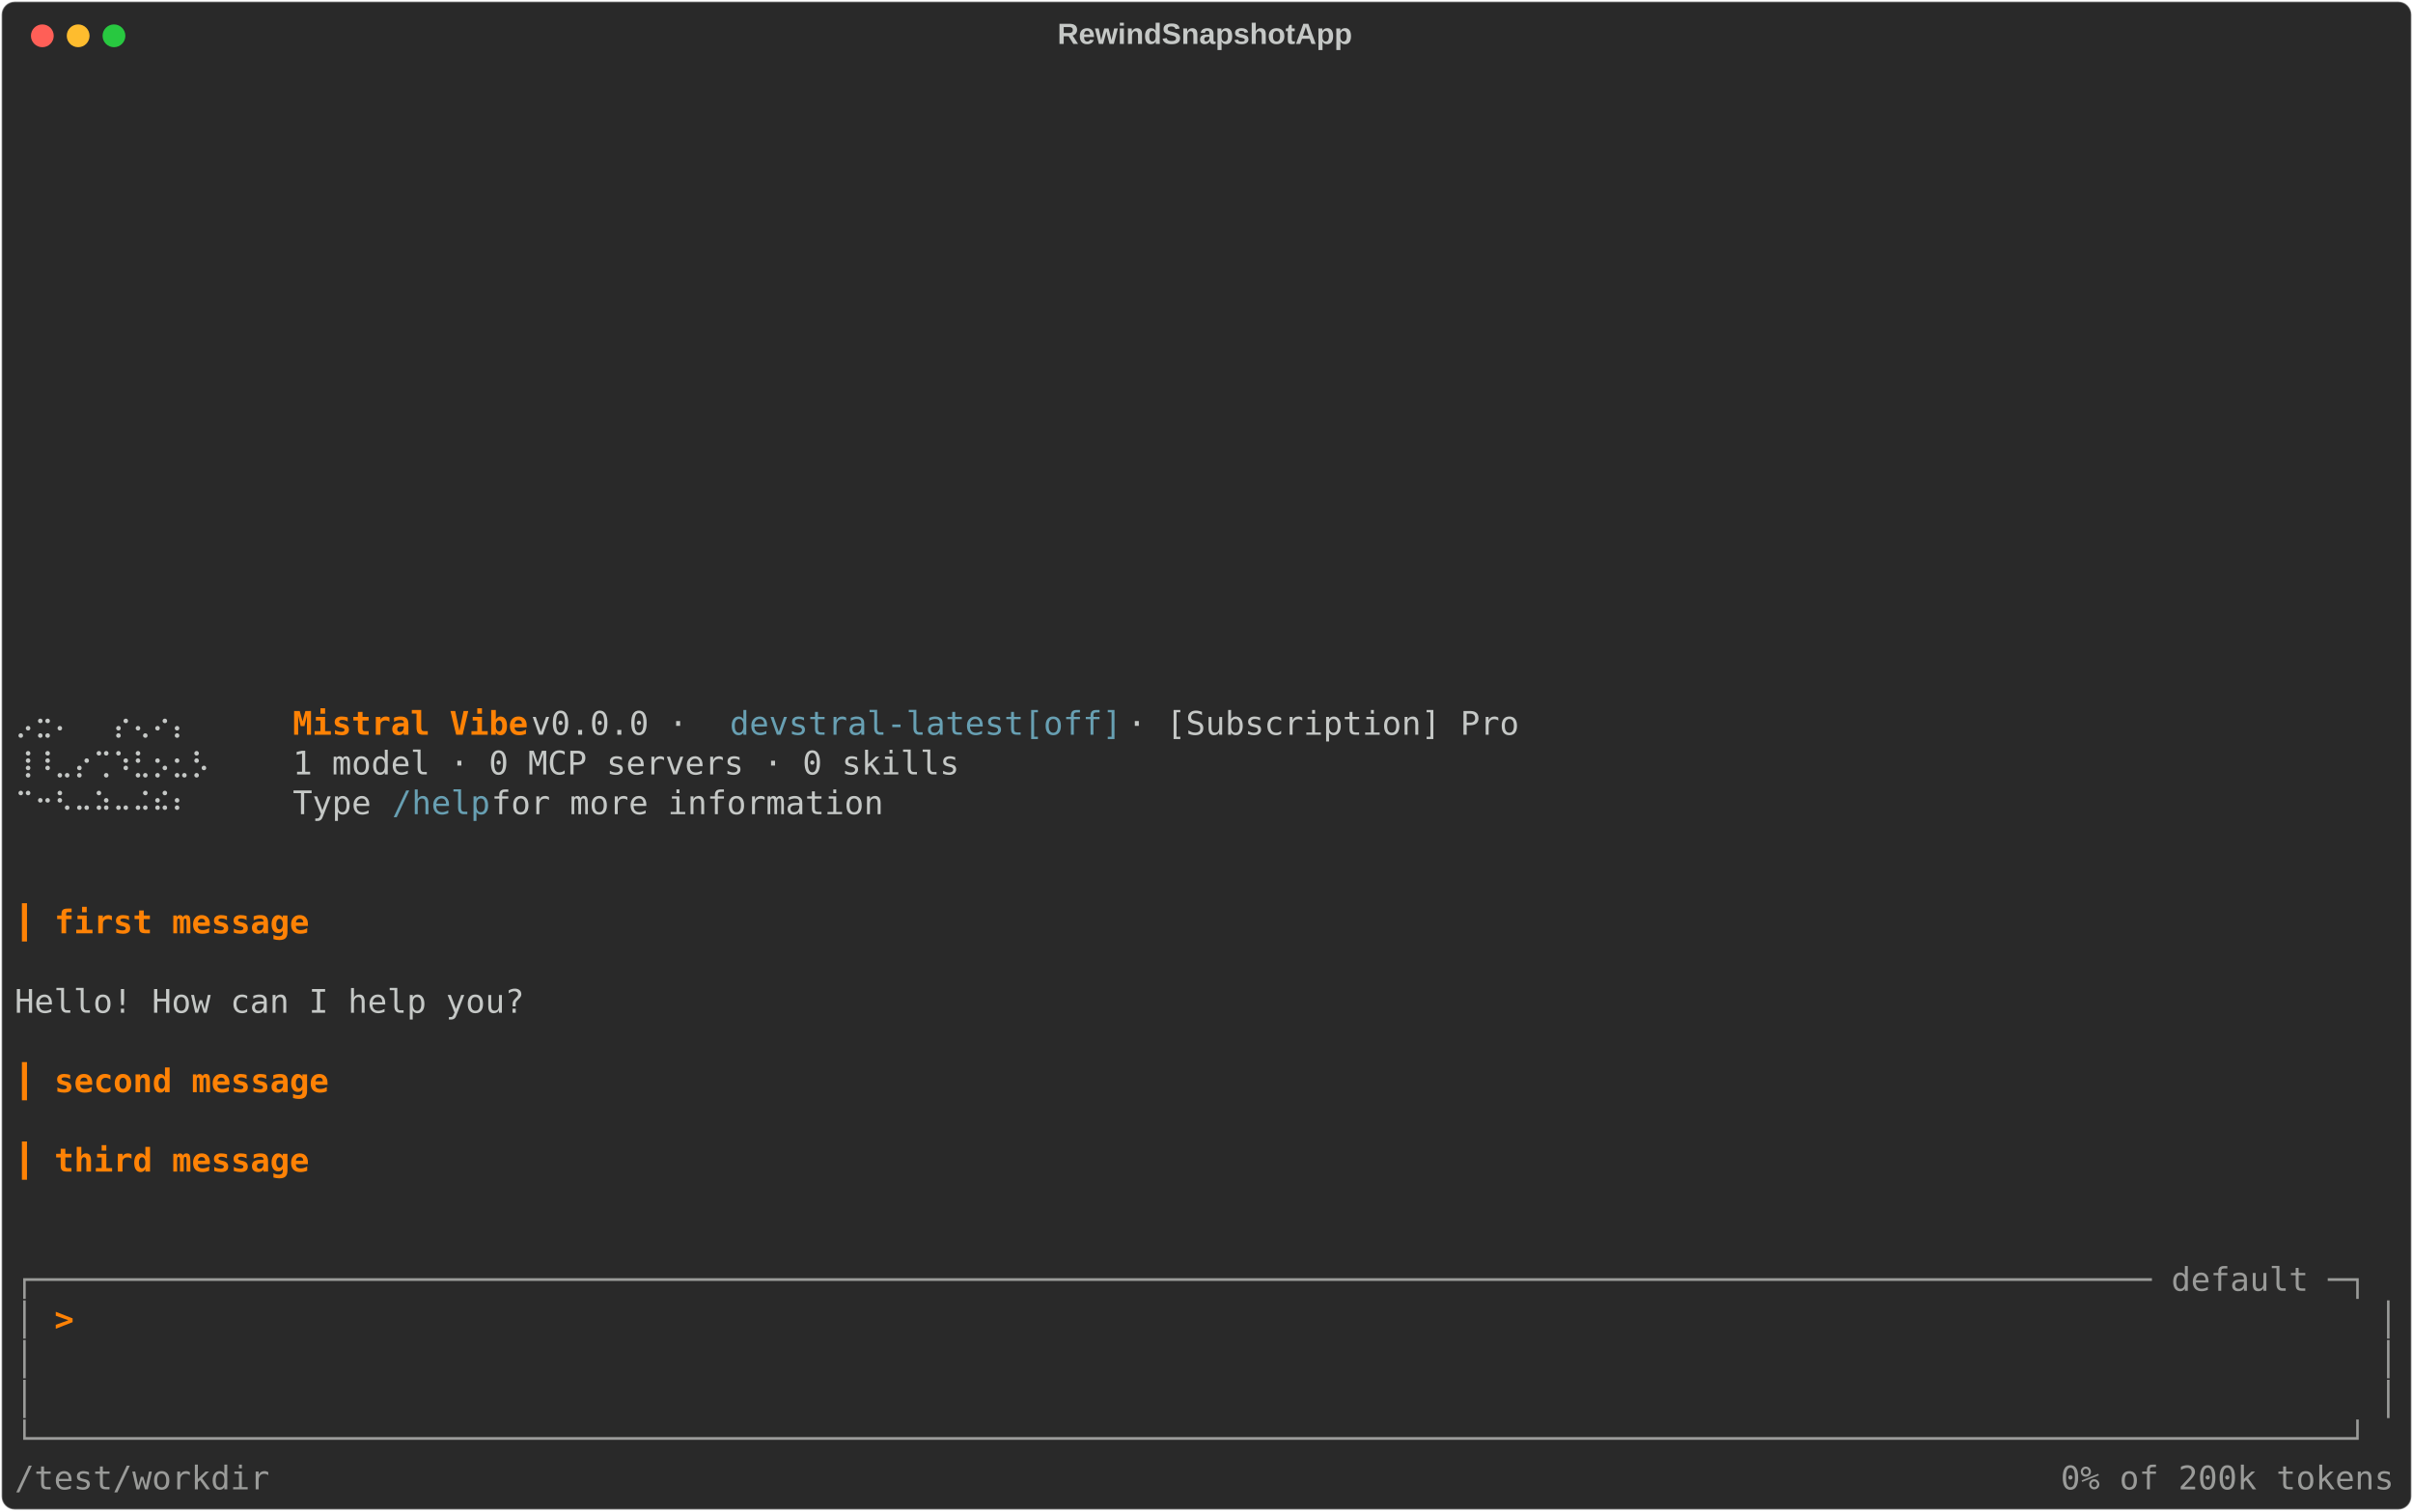
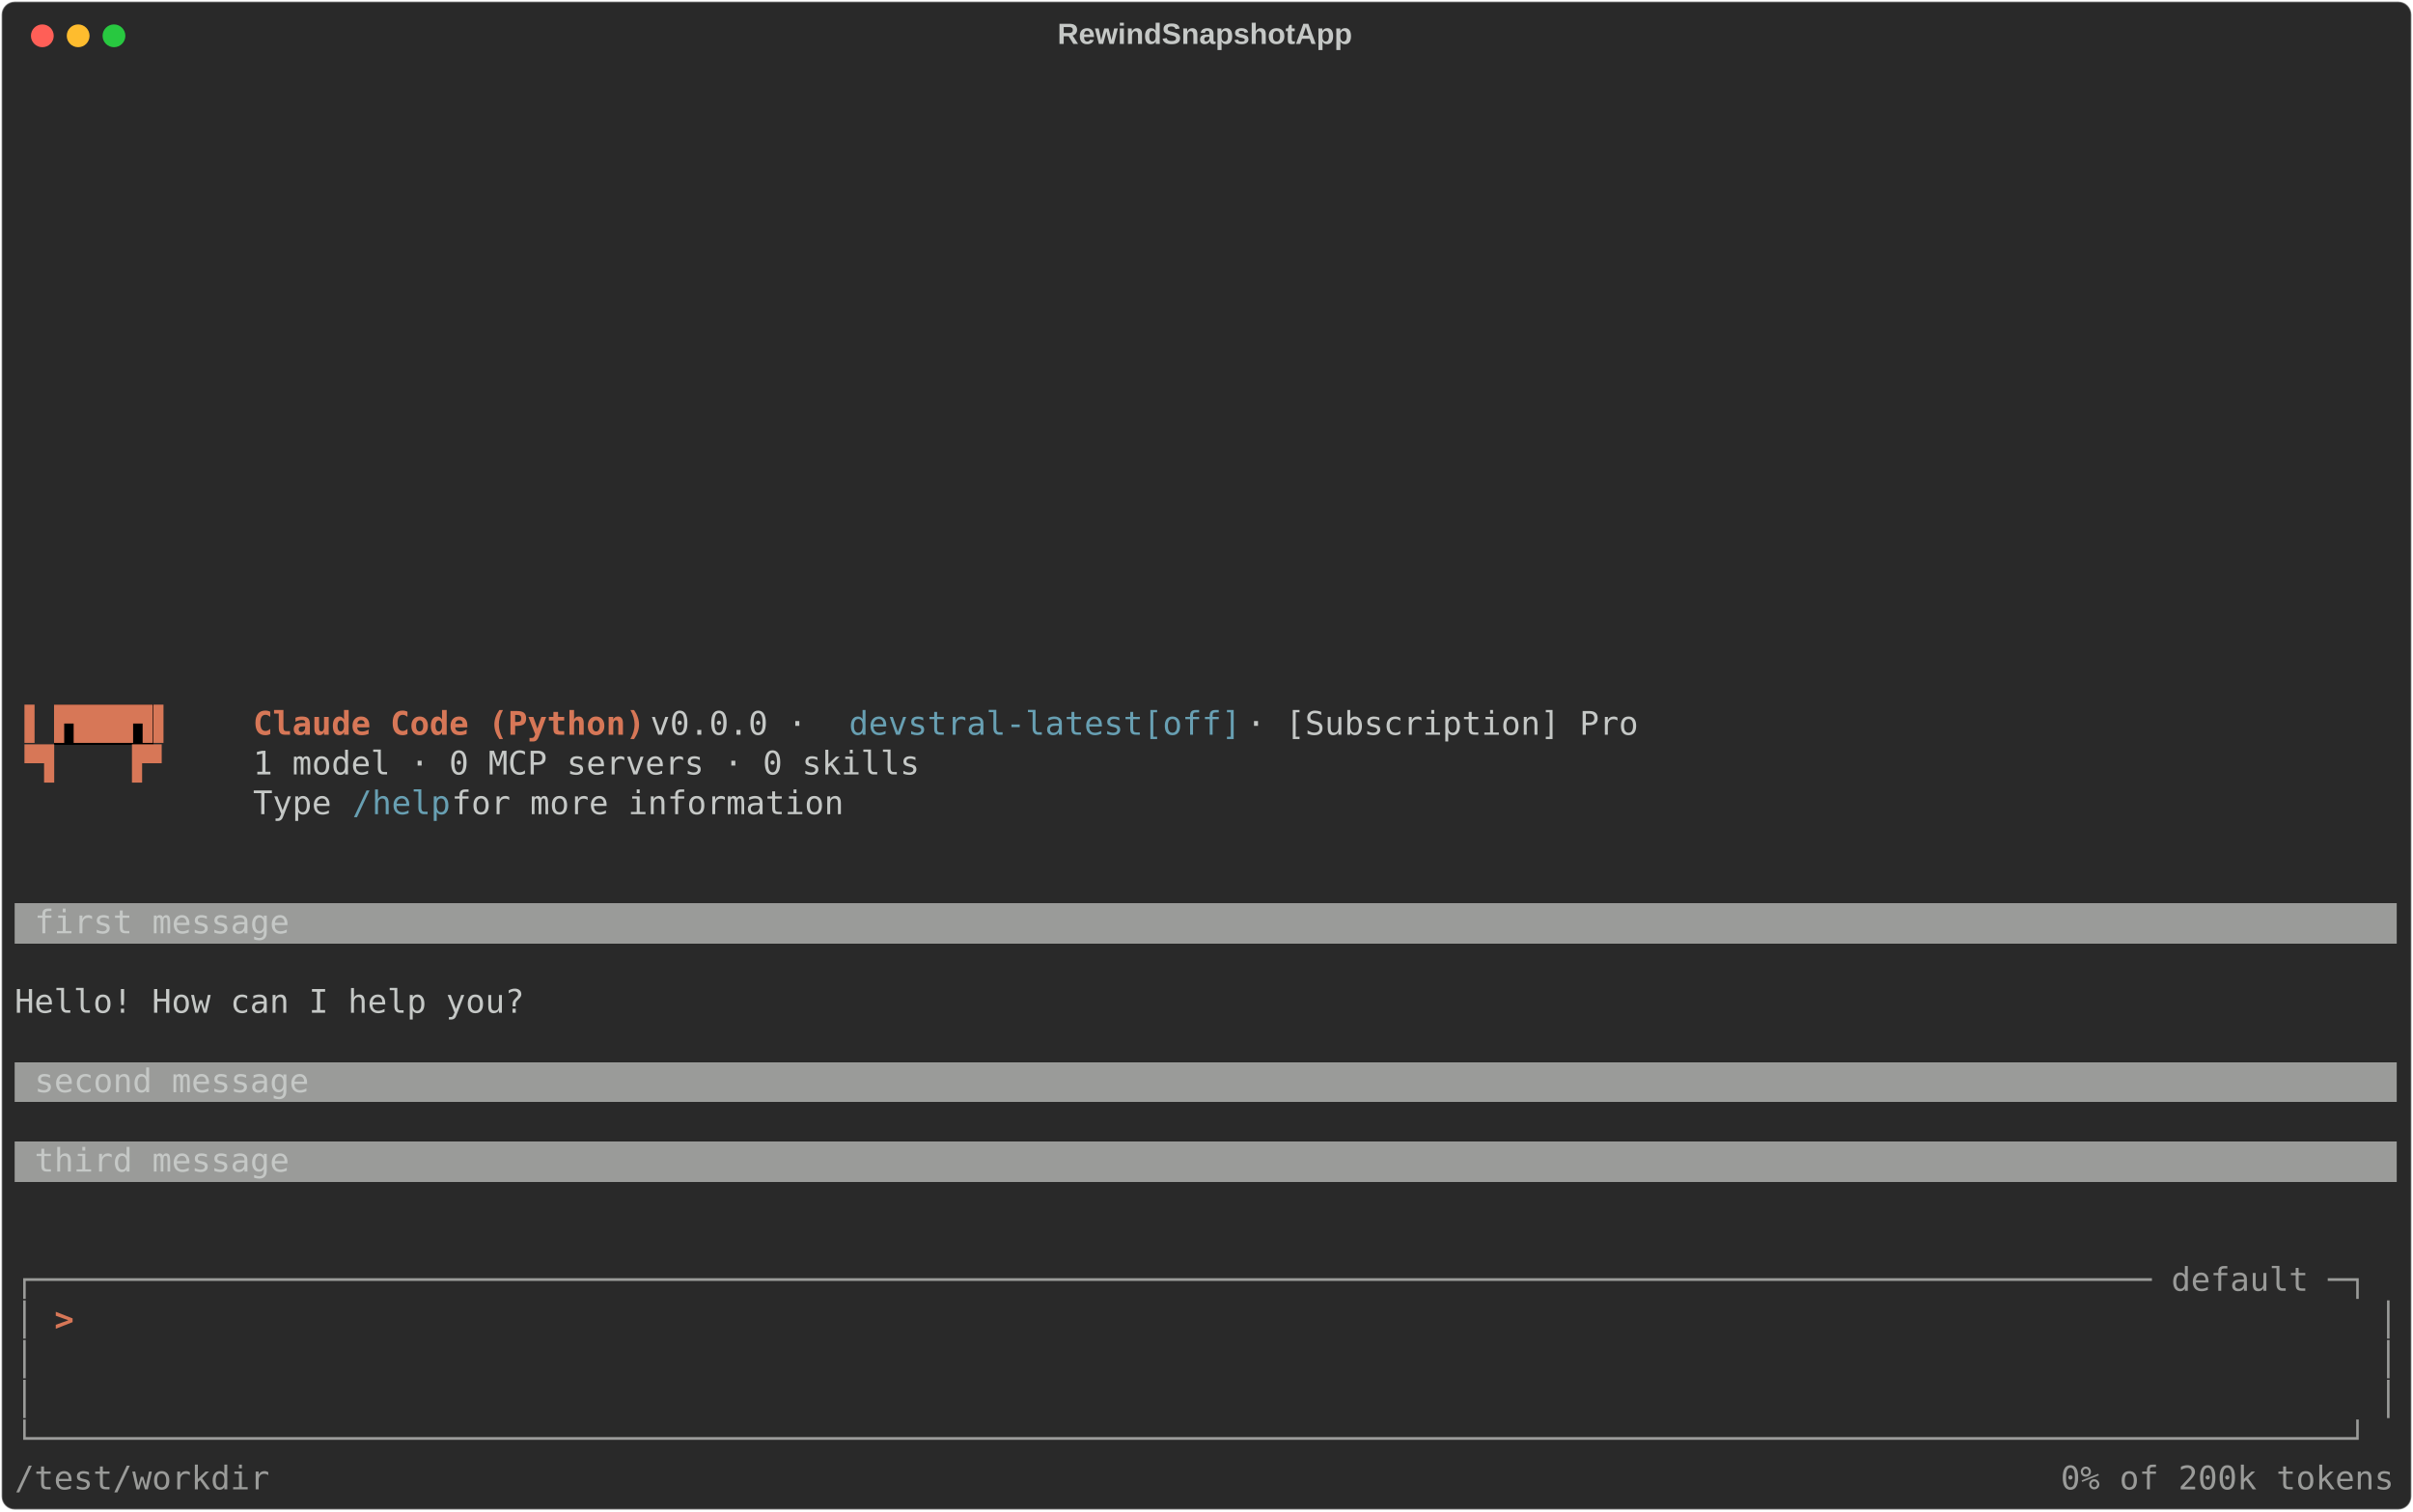
<svg xmlns="http://www.w3.org/2000/svg" class="rich-terminal" viewBox="0 0 1482 928.4">
  <style>

    @font-face {
        font-family: "Fira Code";
        src: local("FiraCode-Regular"),
                url("https://cdnjs.cloudflare.com/ajax/libs/firacode/6.2.0/woff2/FiraCode-Regular.woff2") format("woff2"),
                url("https://cdnjs.cloudflare.com/ajax/libs/firacode/6.2.0/woff/FiraCode-Regular.woff") format("woff");
        font-style: normal;
        font-weight: 400;
    }
    @font-face {
        font-family: "Fira Code";
        src: local("FiraCode-Bold"),
                url("https://cdnjs.cloudflare.com/ajax/libs/firacode/6.2.0/woff2/FiraCode-Bold.woff2") format("woff2"),
                url("https://cdnjs.cloudflare.com/ajax/libs/firacode/6.2.0/woff/FiraCode-Bold.woff") format("woff");
        font-style: bold;
        font-weight: 700;
    }

    .terminal-matrix {
        font-family: Fira Code, monospace;
        font-size: 20px;
        line-height: 24.4px;
        font-variant-east-asian: full-width;
    }

    .terminal-title {
        font-size: 18px;
        font-weight: bold;
        font-family: arial;
    }

    .terminal-r1 { fill: #c5c8c6 }
- .terminal-r2 { fill: #ff8205;font-weight: bold }
- .terminal-r3 { fill: #68a0b3 }
- .terminal-r4 { fill: #ff8205 }
+ .terminal-r2 { fill: #d77757 }
+ .terminal-r3 { fill: #d77757;font-weight: bold }
+ .terminal-r4 { fill: #68a0b3 }
.terminal-r5 { fill: #9a9b99 }
    </style>
  <defs>
    <clipPath id="terminal-clip-terminal">
      <rect x="0" y="0" width="1463.0" height="877.4" />
    </clipPath>
    <clipPath id="terminal-line-0">
      <rect x="0" y="1.5" width="1464" height="24.65" />
    </clipPath>
    <clipPath id="terminal-line-1">
      <rect x="0" y="25.9" width="1464" height="24.65" />
    </clipPath>
    <clipPath id="terminal-line-2">
      <rect x="0" y="50.3" width="1464" height="24.65" />
    </clipPath>
    <clipPath id="terminal-line-3">
      <rect x="0" y="74.7" width="1464" height="24.65" />
    </clipPath>
    <clipPath id="terminal-line-4">
      <rect x="0" y="99.1" width="1464" height="24.65" />
    </clipPath>
    <clipPath id="terminal-line-5">
      <rect x="0" y="123.5" width="1464" height="24.65" />
    </clipPath>
    <clipPath id="terminal-line-6">
      <rect x="0" y="147.9" width="1464" height="24.65" />
    </clipPath>
    <clipPath id="terminal-line-7">
      <rect x="0" y="172.3" width="1464" height="24.65" />
    </clipPath>
    <clipPath id="terminal-line-8">
      <rect x="0" y="196.7" width="1464" height="24.65" />
    </clipPath>
    <clipPath id="terminal-line-9">
      <rect x="0" y="221.1" width="1464" height="24.65" />
    </clipPath>
    <clipPath id="terminal-line-10">
      <rect x="0" y="245.5" width="1464" height="24.65" />
    </clipPath>
    <clipPath id="terminal-line-11">
      <rect x="0" y="269.9" width="1464" height="24.65" />
    </clipPath>
    <clipPath id="terminal-line-12">
      <rect x="0" y="294.3" width="1464" height="24.65" />
    </clipPath>
    <clipPath id="terminal-line-13">
      <rect x="0" y="318.7" width="1464" height="24.65" />
    </clipPath>
    <clipPath id="terminal-line-14">
      <rect x="0" y="343.1" width="1464" height="24.65" />
    </clipPath>
    <clipPath id="terminal-line-15">
      <rect x="0" y="367.5" width="1464" height="24.65" />
    </clipPath>
    <clipPath id="terminal-line-16">
      <rect x="0" y="391.9" width="1464" height="24.65" />
    </clipPath>
    <clipPath id="terminal-line-17">
      <rect x="0" y="416.3" width="1464" height="24.65" />
    </clipPath>
    <clipPath id="terminal-line-18">
      <rect x="0" y="440.7" width="1464" height="24.65" />
    </clipPath>
    <clipPath id="terminal-line-19">
      <rect x="0" y="465.1" width="1464" height="24.65" />
    </clipPath>
    <clipPath id="terminal-line-20">
      <rect x="0" y="489.5" width="1464" height="24.65" />
    </clipPath>
    <clipPath id="terminal-line-21">
      <rect x="0" y="513.9" width="1464" height="24.65" />
    </clipPath>
    <clipPath id="terminal-line-22">
      <rect x="0" y="538.3" width="1464" height="24.65" />
    </clipPath>
    <clipPath id="terminal-line-23">
      <rect x="0" y="562.7" width="1464" height="24.65" />
    </clipPath>
    <clipPath id="terminal-line-24">
      <rect x="0" y="587.1" width="1464" height="24.65" />
    </clipPath>
    <clipPath id="terminal-line-25">
      <rect x="0" y="611.5" width="1464" height="24.65" />
    </clipPath>
    <clipPath id="terminal-line-26">
      <rect x="0" y="635.9" width="1464" height="24.65" />
    </clipPath>
    <clipPath id="terminal-line-27">
      <rect x="0" y="660.3" width="1464" height="24.65" />
    </clipPath>
    <clipPath id="terminal-line-28">
      <rect x="0" y="684.7" width="1464" height="24.65" />
    </clipPath>
    <clipPath id="terminal-line-29">
      <rect x="0" y="709.1" width="1464" height="24.65" />
    </clipPath>
    <clipPath id="terminal-line-30">
      <rect x="0" y="733.5" width="1464" height="24.65" />
    </clipPath>
    <clipPath id="terminal-line-31">
      <rect x="0" y="757.9" width="1464" height="24.65" />
    </clipPath>
    <clipPath id="terminal-line-32">
      <rect x="0" y="782.3" width="1464" height="24.65" />
    </clipPath>
    <clipPath id="terminal-line-33">
      <rect x="0" y="806.7" width="1464" height="24.65" />
    </clipPath>
    <clipPath id="terminal-line-34">
      <rect x="0" y="831.1" width="1464" height="24.65" />
    </clipPath>
  </defs>
  <rect fill="#292929" stroke="rgba(255,255,255,0.35)" stroke-width="1" x="1" y="1" width="1480" height="926.4" rx="8" />
  <text class="terminal-title" fill="#c5c8c6" text-anchor="middle" x="740" y="27">RewindSnapshotApp</text>
  <g transform="translate(26,22)">
    <circle cx="0" cy="0" r="7" fill="#ff5f57" />
    <circle cx="22" cy="0" r="7" fill="#febc2e" />
    <circle cx="44" cy="0" r="7" fill="#28c840" />
  </g>
  <g transform="translate(9, 41)" clip-path="url(#terminal-clip-terminal)">
+     <rect fill="#000000" x="24.4" y="391.9" width="61" height="24.65" shape-rendering="crispEdges" />
+     <rect fill="#9a9b99" x="0" y="513.9" width="12.2" height="24.65" shape-rendering="crispEdges" />
+     <rect fill="#9a9b99" x="12.2" y="513.9" width="158.6" height="24.65" shape-rendering="crispEdges" />
+     <rect fill="#9a9b99" x="170.8" y="513.9" width="1293.2" height="24.65" shape-rendering="crispEdges" />
+     <rect fill="#9a9b99" x="0" y="611.5" width="12.2" height="24.65" shape-rendering="crispEdges" />
+     <rect fill="#9a9b99" x="12.2" y="611.5" width="170.8" height="24.65" shape-rendering="crispEdges" />
+     <rect fill="#9a9b99" x="183" y="611.5" width="1281" height="24.65" shape-rendering="crispEdges" />
+     <rect fill="#9a9b99" x="0" y="660.3" width="12.2" height="24.65" shape-rendering="crispEdges" />
+     <rect fill="#9a9b99" x="12.2" y="660.3" width="158.6" height="24.65" shape-rendering="crispEdges" />
+     <rect fill="#9a9b99" x="170.8" y="660.3" width="1293.2" height="24.65" shape-rendering="crispEdges" />
    <g class="terminal-matrix">
      <text class="terminal-r1" x="1464" y="20" textLength="12.2" clip-path="url(#terminal-line-0)">
</text>
      <text class="terminal-r1" x="1464" y="44.4" textLength="12.2" clip-path="url(#terminal-line-1)">
</text>
      <text class="terminal-r1" x="1464" y="68.8" textLength="12.2" clip-path="url(#terminal-line-2)">
</text>
      <text class="terminal-r1" x="1464" y="93.2" textLength="12.2" clip-path="url(#terminal-line-3)">
</text>
      <text class="terminal-r1" x="1464" y="117.6" textLength="12.2" clip-path="url(#terminal-line-4)">
</text>
      <text class="terminal-r1" x="1464" y="142" textLength="12.2" clip-path="url(#terminal-line-5)">
</text>
      <text class="terminal-r1" x="1464" y="166.4" textLength="12.2" clip-path="url(#terminal-line-6)">
</text>
      <text class="terminal-r1" x="1464" y="190.8" textLength="12.2" clip-path="url(#terminal-line-7)">
</text>
      <text class="terminal-r1" x="1464" y="215.2" textLength="12.2" clip-path="url(#terminal-line-8)">
</text>
      <text class="terminal-r1" x="1464" y="239.6" textLength="12.2" clip-path="url(#terminal-line-9)">
</text>
      <text class="terminal-r1" x="1464" y="264" textLength="12.2" clip-path="url(#terminal-line-10)">
</text>
      <text class="terminal-r1" x="1464" y="288.4" textLength="12.2" clip-path="url(#terminal-line-11)">
</text>
      <text class="terminal-r1" x="1464" y="312.8" textLength="12.2" clip-path="url(#terminal-line-12)">
</text>
      <text class="terminal-r1" x="1464" y="337.2" textLength="12.2" clip-path="url(#terminal-line-13)">
</text>
      <text class="terminal-r1" x="1464" y="361.6" textLength="12.2" clip-path="url(#terminal-line-14)">
</text>
      <text class="terminal-r1" x="1464" y="386" textLength="12.2" clip-path="url(#terminal-line-15)">
</text>
-       <text class="terminal-r1" x="0" y="410.4" textLength="134.2" clip-path="url(#terminal-line-16)">  ⡠⣒⠄  ⡔⢄⠔⡄</text>
-       <text class="terminal-r2" x="170.8" y="410.4" textLength="146.4" clip-path="url(#terminal-line-16)">Mistral Vibe</text>
-       <text class="terminal-r1" x="317.2" y="410.4" textLength="122" clip-path="url(#terminal-line-16)"> v0.0.0 · </text>
-       <text class="terminal-r3" x="439.2" y="410.4" textLength="244" clip-path="url(#terminal-line-16)">devstral-latest[off]</text>
-       <text class="terminal-r1" x="683.2" y="410.4" textLength="256.2" clip-path="url(#terminal-line-16)"> · [Subscription] Pro</text>
+       <text class="terminal-r2" x="0" y="410.4" textLength="24.4" clip-path="url(#terminal-line-16)"> ▐</text>
+       <text class="terminal-r2" x="24.4" y="410.4" textLength="61" clip-path="url(#terminal-line-16)">▛███▜</text>
+       <text class="terminal-r2" x="85.4" y="410.4" textLength="12.2" clip-path="url(#terminal-line-16)">▌</text>
+       <text class="terminal-r3" x="146.4" y="410.4" textLength="244" clip-path="url(#terminal-line-16)">Claude Code (Python)</text>
+       <text class="terminal-r1" x="390.4" y="410.4" textLength="122" clip-path="url(#terminal-line-16)"> v0.0.0 · </text>
+       <text class="terminal-r4" x="512.4" y="410.4" textLength="244" clip-path="url(#terminal-line-16)">devstral-latest[off]</text>
+       <text class="terminal-r1" x="756.4" y="410.4" textLength="256.2" clip-path="url(#terminal-line-16)"> · [Subscription] Pro</text>
      <text class="terminal-r1" x="1464" y="410.4" textLength="12.2" clip-path="url(#terminal-line-16)">
</text>
-       <text class="terminal-r1" x="0" y="434.8" textLength="134.2" clip-path="url(#terminal-line-17)"> ⢸⠸⣀⡔⢉⠱⣃⡢⣂⡣</text>
-       <text class="terminal-r1" x="170.8" y="434.8" textLength="414.8" clip-path="url(#terminal-line-17)">1 model · 0 MCP servers · 0 skills</text>
+       <text class="terminal-r2" x="0" y="434.8" textLength="97.6" clip-path="url(#terminal-line-17)">▝▜    ▛▘</text>
+       <text class="terminal-r1" x="146.4" y="434.8" textLength="414.8" clip-path="url(#terminal-line-17)">1 model · 0 MCP servers · 0 skills</text>
      <text class="terminal-r1" x="1464" y="434.8" textLength="12.2" clip-path="url(#terminal-line-17)">
</text>
-       <text class="terminal-r1" x="0" y="459.2" textLength="134.2" clip-path="url(#terminal-line-18)">  ⠉⠒⠣⠤⠵⠤⠬⠮⠆</text>
-       <text class="terminal-r1" x="170.8" y="459.2" textLength="61" clip-path="url(#terminal-line-18)">Type </text>
-       <text class="terminal-r3" x="231.8" y="459.2" textLength="61" clip-path="url(#terminal-line-18)">/help</text>
-       <text class="terminal-r1" x="292.8" y="459.2" textLength="256.2" clip-path="url(#terminal-line-18)"> for more information</text>
+       <text class="terminal-r1" x="146.4" y="459.2" textLength="61" clip-path="url(#terminal-line-18)">Type </text>
+       <text class="terminal-r4" x="207.4" y="459.2" textLength="61" clip-path="url(#terminal-line-18)">/help</text>
+       <text class="terminal-r1" x="268.4" y="459.2" textLength="256.2" clip-path="url(#terminal-line-18)"> for more information</text>
      <text class="terminal-r1" x="1464" y="459.2" textLength="12.2" clip-path="url(#terminal-line-18)">
</text>
      <text class="terminal-r1" x="1464" y="483.6" textLength="12.2" clip-path="url(#terminal-line-19)">
</text>
      <text class="terminal-r1" x="1464" y="508" textLength="12.2" clip-path="url(#terminal-line-20)">
</text>
-       <text class="terminal-r4" x="0" y="532.4" textLength="12.2" clip-path="url(#terminal-line-21)">┃</text>
-       <text class="terminal-r2" x="24.4" y="532.4" textLength="158.6" clip-path="url(#terminal-line-21)">first message</text>
+       <text class="terminal-r1" x="12.2" y="532.4" textLength="158.6" clip-path="url(#terminal-line-21)">first message</text>
      <text class="terminal-r1" x="1464" y="532.4" textLength="12.2" clip-path="url(#terminal-line-21)">
</text>
      <text class="terminal-r1" x="1464" y="556.8" textLength="12.2" clip-path="url(#terminal-line-22)">
</text>
      <text class="terminal-r1" x="0" y="581.2" textLength="317.2" clip-path="url(#terminal-line-23)">Hello! How can I help you?</text>
      <text class="terminal-r1" x="1464" y="581.2" textLength="12.2" clip-path="url(#terminal-line-23)">
</text>
      <text class="terminal-r1" x="1464" y="605.6" textLength="12.2" clip-path="url(#terminal-line-24)">
</text>
-       <text class="terminal-r4" x="0" y="630" textLength="12.2" clip-path="url(#terminal-line-25)">┃</text>
-       <text class="terminal-r2" x="24.4" y="630" textLength="170.8" clip-path="url(#terminal-line-25)">second message</text>
+       <text class="terminal-r1" x="12.2" y="630" textLength="170.8" clip-path="url(#terminal-line-25)">second message</text>
      <text class="terminal-r1" x="1464" y="630" textLength="12.2" clip-path="url(#terminal-line-25)">
</text>
      <text class="terminal-r1" x="1464" y="654.4" textLength="12.2" clip-path="url(#terminal-line-26)">
</text>
-       <text class="terminal-r4" x="0" y="678.8" textLength="12.2" clip-path="url(#terminal-line-27)">┃</text>
-       <text class="terminal-r2" x="24.4" y="678.8" textLength="158.6" clip-path="url(#terminal-line-27)">third message</text>
+       <text class="terminal-r1" x="12.2" y="678.8" textLength="158.6" clip-path="url(#terminal-line-27)">third message</text>
      <text class="terminal-r1" x="1464" y="678.8" textLength="12.2" clip-path="url(#terminal-line-27)">
</text>
      <text class="terminal-r1" x="1464" y="703.2" textLength="12.2" clip-path="url(#terminal-line-28)">
</text>
      <text class="terminal-r1" x="1464" y="727.6" textLength="12.2" clip-path="url(#terminal-line-29)">
</text>
      <text class="terminal-r5" x="0" y="752" textLength="1464" clip-path="url(#terminal-line-30)">┌──────────────────────────────────────────────────────────────────────────────────────────────────────────── default ─┐</text>
      <text class="terminal-r1" x="1464" y="752" textLength="12.2" clip-path="url(#terminal-line-30)">
</text>
      <text class="terminal-r5" x="0" y="776.4" textLength="12.2" clip-path="url(#terminal-line-31)">│</text>
-       <text class="terminal-r2" x="24.4" y="776.4" textLength="12.2" clip-path="url(#terminal-line-31)">&gt;</text>
+       <text class="terminal-r3" x="24.4" y="776.4" textLength="12.2" clip-path="url(#terminal-line-31)">&gt;</text>
      <text class="terminal-r5" x="1451.8" y="776.4" textLength="12.2" clip-path="url(#terminal-line-31)">│</text>
      <text class="terminal-r1" x="1464" y="776.4" textLength="12.2" clip-path="url(#terminal-line-31)">
</text>
      <text class="terminal-r5" x="0" y="800.8" textLength="12.2" clip-path="url(#terminal-line-32)">│</text>
      <text class="terminal-r5" x="1451.8" y="800.8" textLength="12.2" clip-path="url(#terminal-line-32)">│</text>
      <text class="terminal-r1" x="1464" y="800.8" textLength="12.2" clip-path="url(#terminal-line-32)">
</text>
      <text class="terminal-r5" x="0" y="825.2" textLength="12.2" clip-path="url(#terminal-line-33)">│</text>
      <text class="terminal-r5" x="1451.8" y="825.2" textLength="12.2" clip-path="url(#terminal-line-33)">│</text>
      <text class="terminal-r1" x="1464" y="825.2" textLength="12.2" clip-path="url(#terminal-line-33)">
</text>
      <text class="terminal-r5" x="0" y="849.6" textLength="1464" clip-path="url(#terminal-line-34)">└──────────────────────────────────────────────────────────────────────────────────────────────────────────────────────┘</text>
      <text class="terminal-r1" x="1464" y="849.6" textLength="12.2" clip-path="url(#terminal-line-34)">
</text>
      <text class="terminal-r5" x="0" y="874" textLength="158.6" clip-path="url(#terminal-line-35)">/test/workdir</text>
      <text class="terminal-r5" x="1256.6" y="874" textLength="207.4" clip-path="url(#terminal-line-35)">0% of 200k tokens</text>
    </g>
  </g>
</svg>
